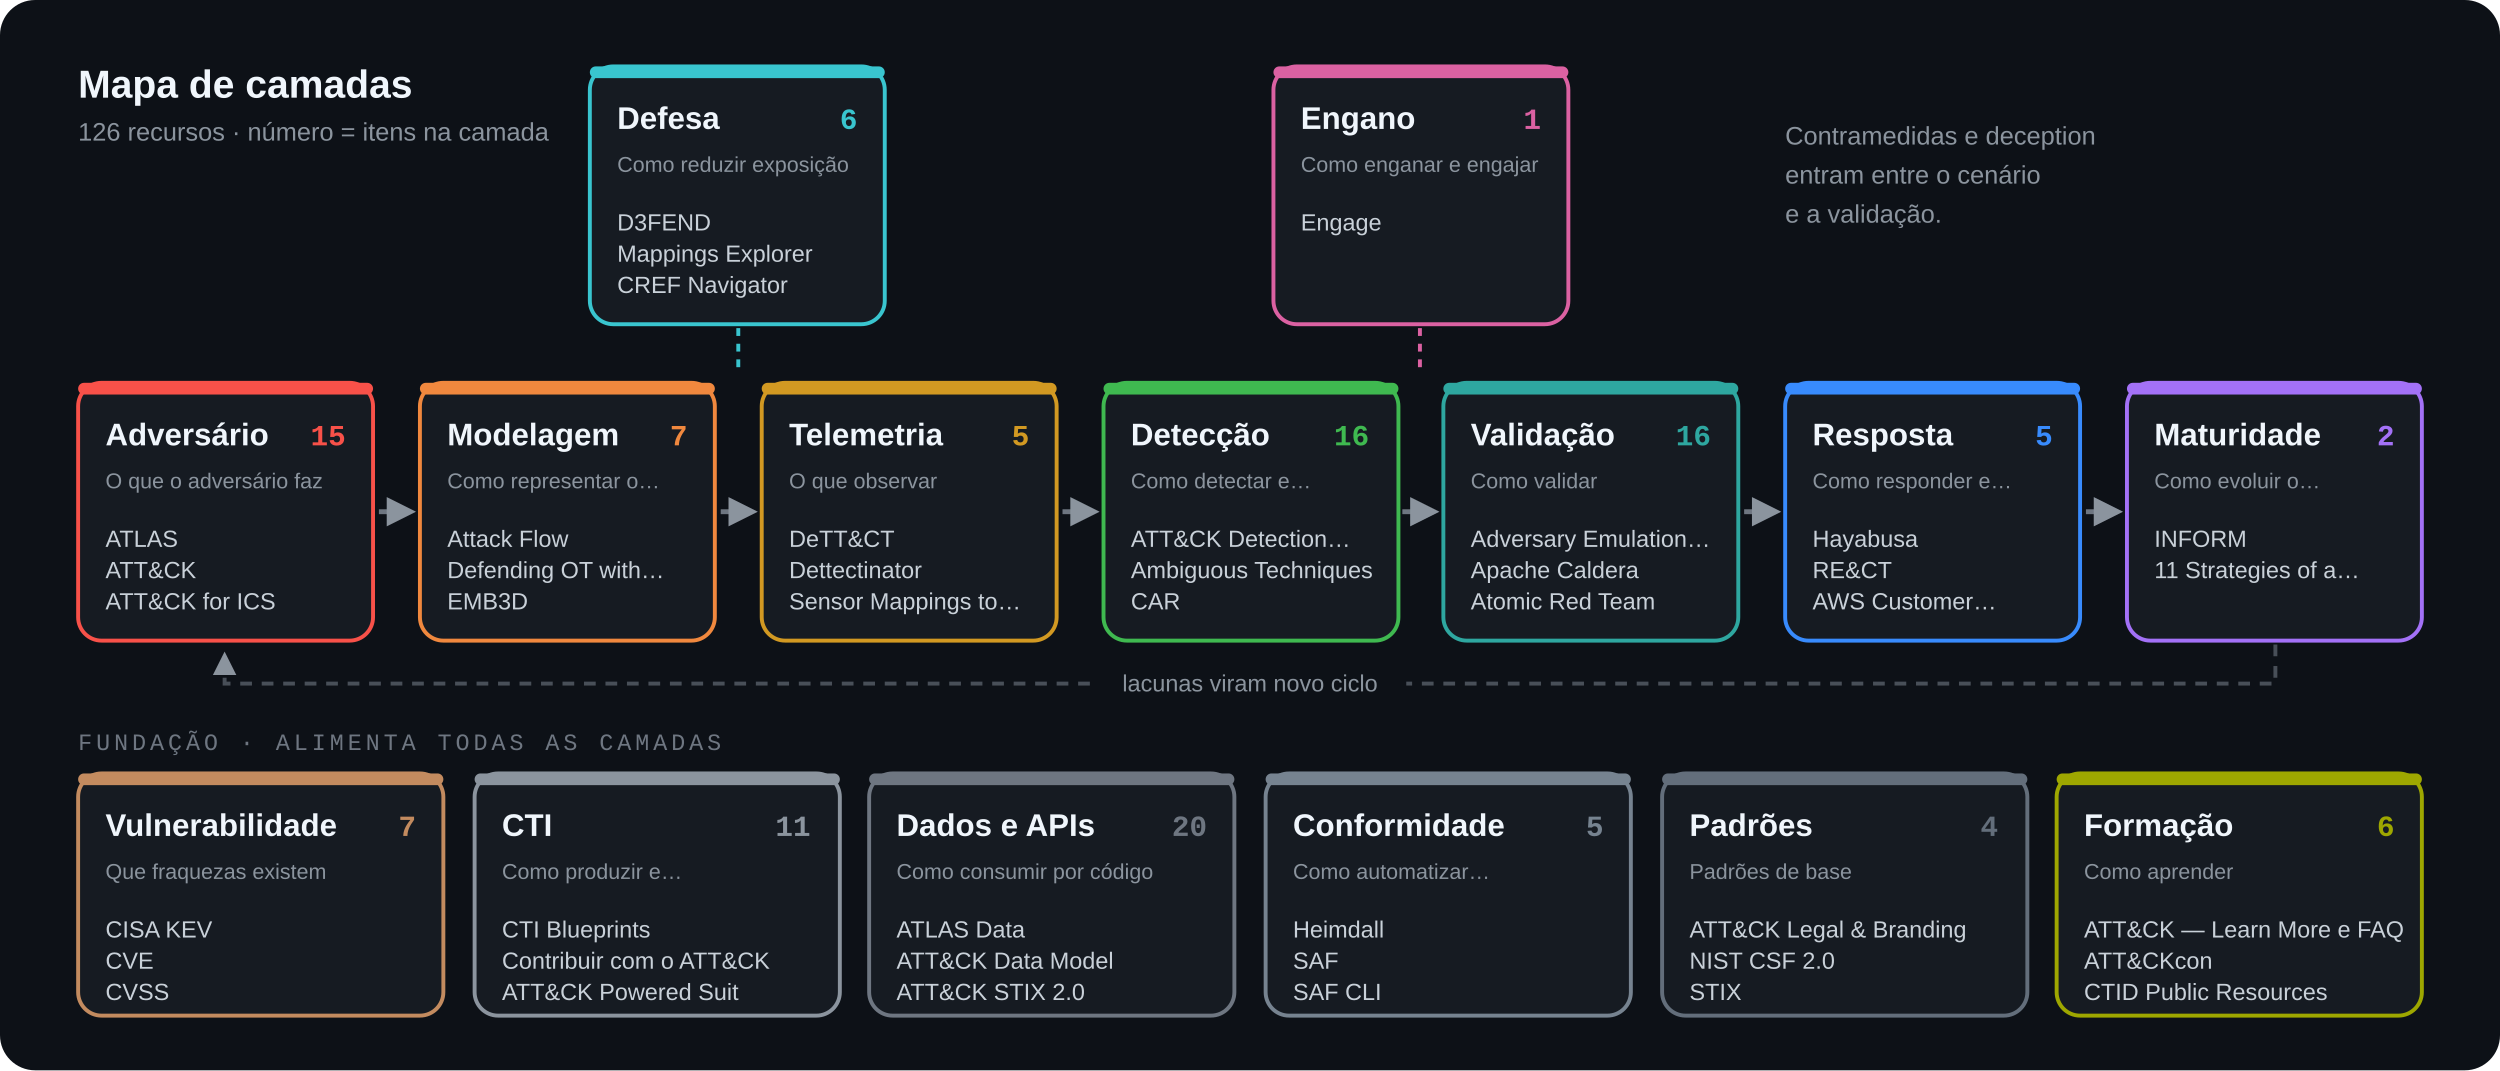
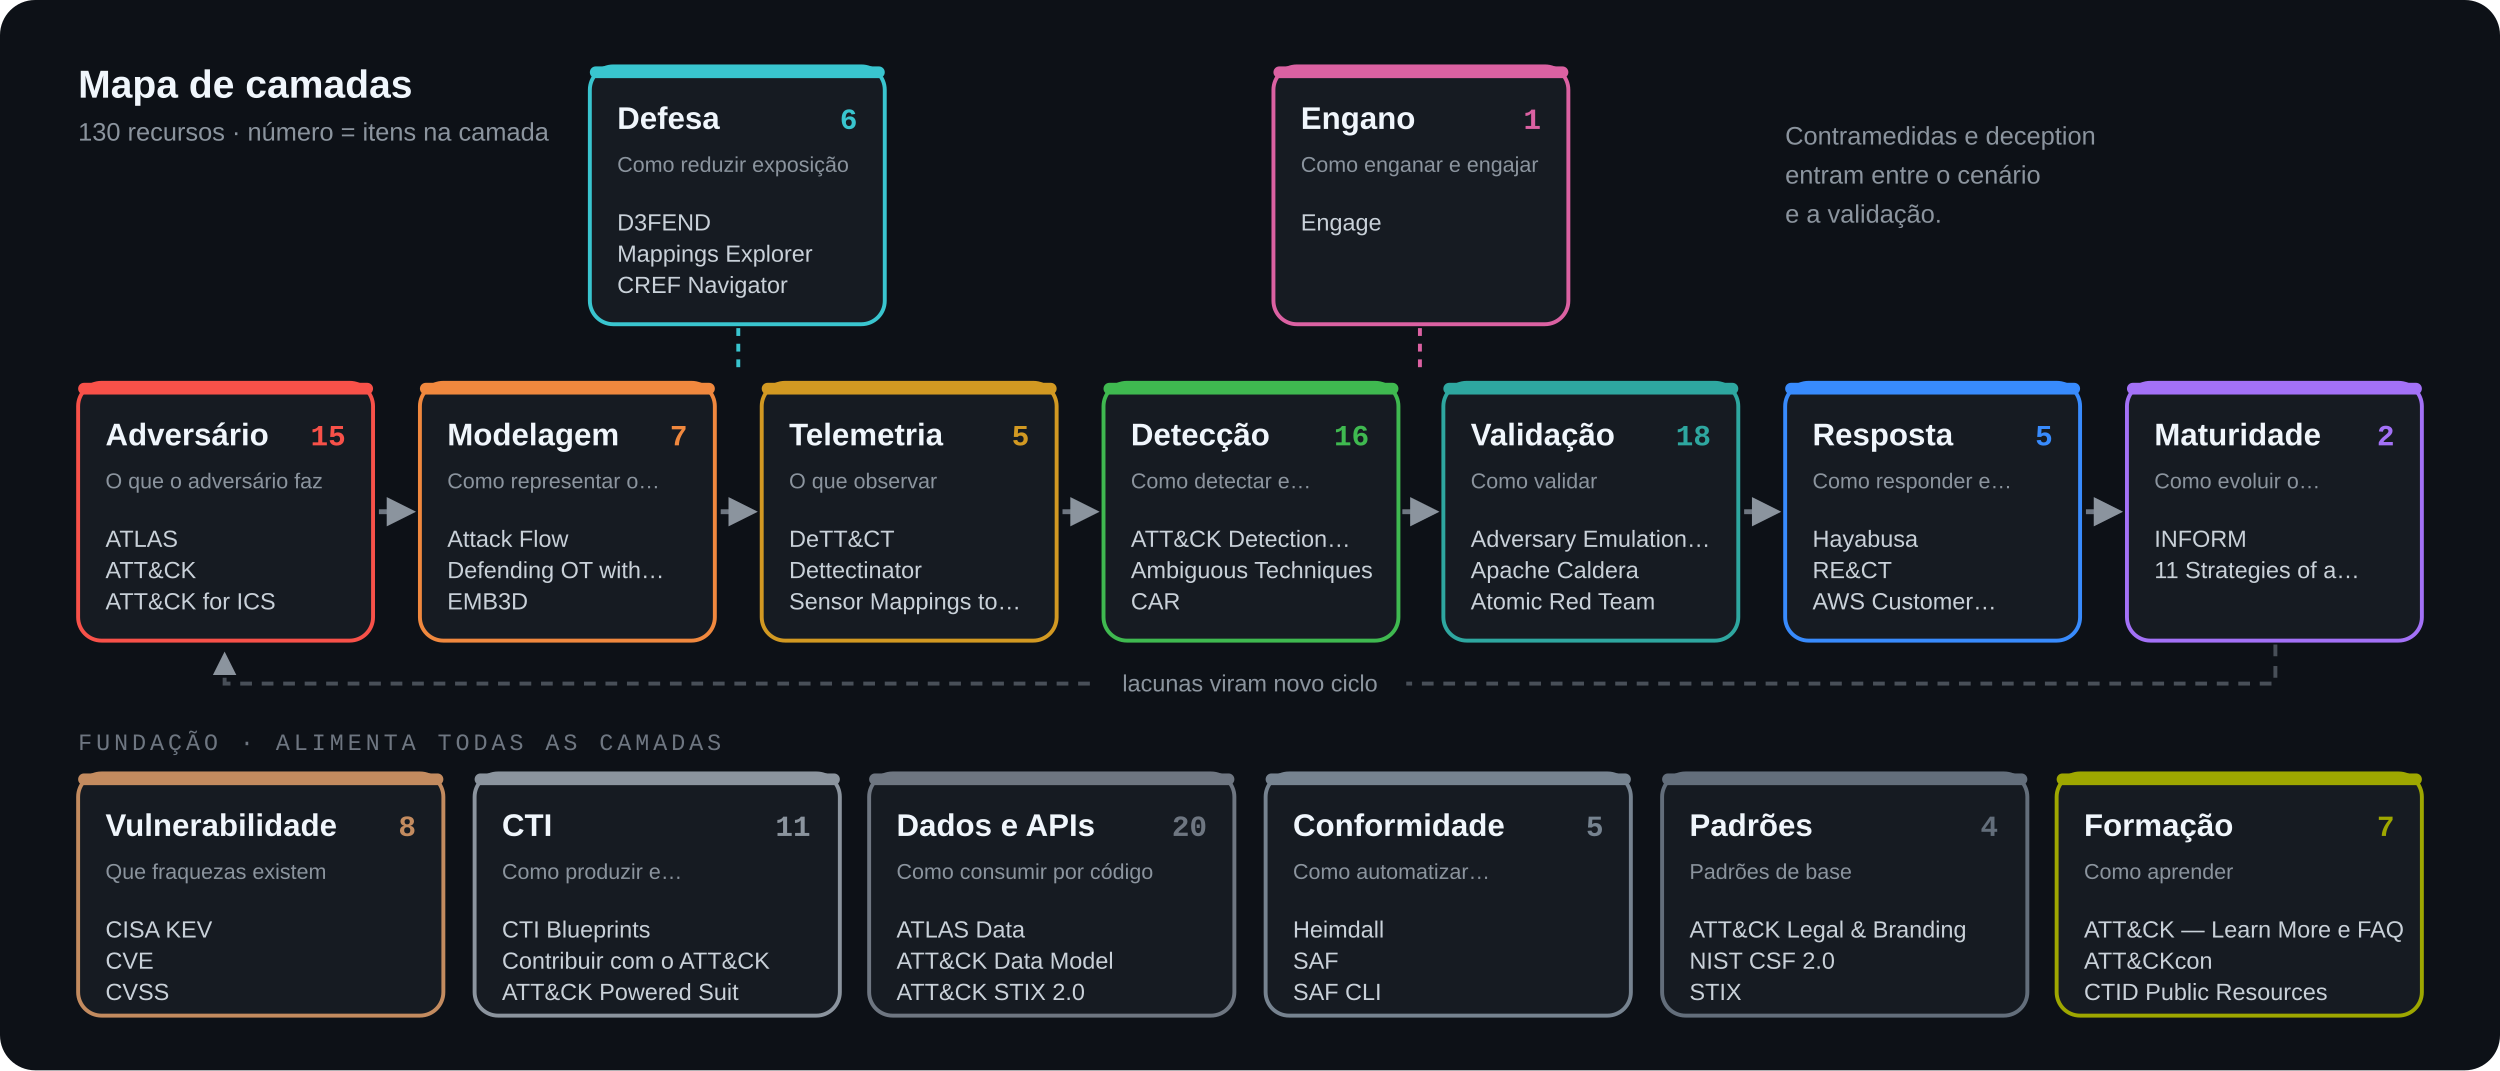
- <svg xmlns="http://www.w3.org/2000/svg" width="1280" height="548" viewBox="0 0 1280 548" role="img" aria-label="Mapa de camadas do ecossistema com 126 recursos">
+ <svg xmlns="http://www.w3.org/2000/svg" width="1280" height="548" viewBox="0 0 1280 548" role="img" aria-label="Mapa de camadas do ecossistema com 130 recursos">
  <defs>
    <marker id="arr" viewBox="0 0 10 10" refX="8" refY="5" markerWidth="6" markerHeight="6" orient="auto">
      <path d="M0 0 L10 5 L0 10 z" fill="#8b949e" />
    </marker>
  </defs>
  <rect width="1280" height="548" rx="18" fill="#0d1117" />
  <text x="40" y="50" font-family="'Segoe UI', 'Helvetica Neue', Arial, sans-serif" font-size="20" font-weight="800" fill="#f0f6fc">Mapa de camadas</text>
-   <text x="40" y="72" font-family="'Segoe UI', 'Helvetica Neue', Arial, sans-serif" font-size="13" fill="#8b949e">126 recursos · número = itens na camada</text>
+   <text x="40" y="72" font-family="'Segoe UI', 'Helvetica Neue', Arial, sans-serif" font-size="13" fill="#8b949e">130 recursos · número = itens na camada</text>
  <g>
    <rect x="40" y="196" width="151" height="132" rx="12" fill="#161b22" stroke="#f85149" stroke-width="2" />
    <rect x="40" y="196" width="151" height="6" rx="3" fill="#f85149" />
    <text x="54" y="228" font-family="'Segoe UI', 'Helvetica Neue', Arial, sans-serif" font-size="16" font-weight="700" fill="#f0f6fc">Adversário</text>
    <text x="177" y="228" text-anchor="end" font-family="'SFMono-Regular', Consolas, 'Liberation Mono', monospace" font-size="15" font-weight="700" fill="#f85149">15</text>
    <text x="54" y="250" font-family="'Segoe UI', 'Helvetica Neue', Arial, sans-serif" font-size="11" fill="#8b949e">O que o adversário faz</text>
    <text x="54" y="280" font-family="'Segoe UI', 'Helvetica Neue', Arial, sans-serif" font-size="12" fill="#c9d1d9">ATLAS</text>
    <text x="54" y="296" font-family="'Segoe UI', 'Helvetica Neue', Arial, sans-serif" font-size="12" fill="#c9d1d9">ATT&amp;CK</text>
    <text x="54" y="312" font-family="'Segoe UI', 'Helvetica Neue', Arial, sans-serif" font-size="12" fill="#c9d1d9">ATT&amp;CK for ICS</text>
  </g>
  <path d="M194 262 H210" stroke="#6e7681" stroke-width="2.5" marker-end="url(#arr)" />
  <g>
    <rect x="215" y="196" width="151" height="132" rx="12" fill="#161b22" stroke="#f0883e" stroke-width="2" />
    <rect x="215" y="196" width="151" height="6" rx="3" fill="#f0883e" />
    <text x="229" y="228" font-family="'Segoe UI', 'Helvetica Neue', Arial, sans-serif" font-size="16" font-weight="700" fill="#f0f6fc">Modelagem</text>
    <text x="352" y="228" text-anchor="end" font-family="'SFMono-Regular', Consolas, 'Liberation Mono', monospace" font-size="15" font-weight="700" fill="#f0883e">7</text>
    <text x="229" y="250" font-family="'Segoe UI', 'Helvetica Neue', Arial, sans-serif" font-size="11" fill="#8b949e">Como representar o…</text>
    <text x="229" y="280" font-family="'Segoe UI', 'Helvetica Neue', Arial, sans-serif" font-size="12" fill="#c9d1d9">Attack Flow</text>
    <text x="229" y="296" font-family="'Segoe UI', 'Helvetica Neue', Arial, sans-serif" font-size="12" fill="#c9d1d9">Defending OT with…</text>
    <text x="229" y="312" font-family="'Segoe UI', 'Helvetica Neue', Arial, sans-serif" font-size="12" fill="#c9d1d9">EMB3D</text>
  </g>
  <path d="M369 262 H385" stroke="#6e7681" stroke-width="2.5" marker-end="url(#arr)" />
  <g>
    <rect x="390" y="196" width="151" height="132" rx="12" fill="#161b22" stroke="#d29922" stroke-width="2" />
    <rect x="390" y="196" width="151" height="6" rx="3" fill="#d29922" />
    <text x="404" y="228" font-family="'Segoe UI', 'Helvetica Neue', Arial, sans-serif" font-size="16" font-weight="700" fill="#f0f6fc">Telemetria</text>
    <text x="527" y="228" text-anchor="end" font-family="'SFMono-Regular', Consolas, 'Liberation Mono', monospace" font-size="15" font-weight="700" fill="#d29922">5</text>
    <text x="404" y="250" font-family="'Segoe UI', 'Helvetica Neue', Arial, sans-serif" font-size="11" fill="#8b949e">O que observar</text>
    <text x="404" y="280" font-family="'Segoe UI', 'Helvetica Neue', Arial, sans-serif" font-size="12" fill="#c9d1d9">DeTT&amp;CT</text>
    <text x="404" y="296" font-family="'Segoe UI', 'Helvetica Neue', Arial, sans-serif" font-size="12" fill="#c9d1d9">Dettectinator</text>
    <text x="404" y="312" font-family="'Segoe UI', 'Helvetica Neue', Arial, sans-serif" font-size="12" fill="#c9d1d9">Sensor Mappings to…</text>
  </g>
  <path d="M544 262 H560" stroke="#6e7681" stroke-width="2.5" marker-end="url(#arr)" />
  <g>
    <rect x="565" y="196" width="151" height="132" rx="12" fill="#161b22" stroke="#3fb950" stroke-width="2" />
    <rect x="565" y="196" width="151" height="6" rx="3" fill="#3fb950" />
    <text x="579" y="228" font-family="'Segoe UI', 'Helvetica Neue', Arial, sans-serif" font-size="16" font-weight="700" fill="#f0f6fc">Detecção</text>
    <text x="701" y="228" text-anchor="end" font-family="'SFMono-Regular', Consolas, 'Liberation Mono', monospace" font-size="15" font-weight="700" fill="#3fb950">16</text>
    <text x="579" y="250" font-family="'Segoe UI', 'Helvetica Neue', Arial, sans-serif" font-size="11" fill="#8b949e">Como detectar e…</text>
    <text x="579" y="280" font-family="'Segoe UI', 'Helvetica Neue', Arial, sans-serif" font-size="12" fill="#c9d1d9">ATT&amp;CK Detection…</text>
    <text x="579" y="296" font-family="'Segoe UI', 'Helvetica Neue', Arial, sans-serif" font-size="12" fill="#c9d1d9">Ambiguous Techniques</text>
    <text x="579" y="312" font-family="'Segoe UI', 'Helvetica Neue', Arial, sans-serif" font-size="12" fill="#c9d1d9">CAR</text>
  </g>
  <path d="M718 262 H734" stroke="#6e7681" stroke-width="2.5" marker-end="url(#arr)" />
  <g>
    <rect x="739" y="196" width="151" height="132" rx="12" fill="#161b22" stroke="#2ea7a0" stroke-width="2" />
    <rect x="739" y="196" width="151" height="6" rx="3" fill="#2ea7a0" />
    <text x="753" y="228" font-family="'Segoe UI', 'Helvetica Neue', Arial, sans-serif" font-size="16" font-weight="700" fill="#f0f6fc">Validação</text>
-     <text x="876" y="228" text-anchor="end" font-family="'SFMono-Regular', Consolas, 'Liberation Mono', monospace" font-size="15" font-weight="700" fill="#2ea7a0">16</text>
+     <text x="876" y="228" text-anchor="end" font-family="'SFMono-Regular', Consolas, 'Liberation Mono', monospace" font-size="15" font-weight="700" fill="#2ea7a0">18</text>
    <text x="753" y="250" font-family="'Segoe UI', 'Helvetica Neue', Arial, sans-serif" font-size="11" fill="#8b949e">Como validar</text>
    <text x="753" y="280" font-family="'Segoe UI', 'Helvetica Neue', Arial, sans-serif" font-size="12" fill="#c9d1d9">Adversary Emulation…</text>
    <text x="753" y="296" font-family="'Segoe UI', 'Helvetica Neue', Arial, sans-serif" font-size="12" fill="#c9d1d9">Apache Caldera</text>
    <text x="753" y="312" font-family="'Segoe UI', 'Helvetica Neue', Arial, sans-serif" font-size="12" fill="#c9d1d9">Atomic Red Team</text>
  </g>
  <path d="M893 262 H909" stroke="#6e7681" stroke-width="2.5" marker-end="url(#arr)" />
  <g>
    <rect x="914" y="196" width="151" height="132" rx="12" fill="#161b22" stroke="#388bfd" stroke-width="2" />
    <rect x="914" y="196" width="151" height="6" rx="3" fill="#388bfd" />
    <text x="928" y="228" font-family="'Segoe UI', 'Helvetica Neue', Arial, sans-serif" font-size="16" font-weight="700" fill="#f0f6fc">Resposta</text>
    <text x="1051" y="228" text-anchor="end" font-family="'SFMono-Regular', Consolas, 'Liberation Mono', monospace" font-size="15" font-weight="700" fill="#388bfd">5</text>
    <text x="928" y="250" font-family="'Segoe UI', 'Helvetica Neue', Arial, sans-serif" font-size="11" fill="#8b949e">Como responder e…</text>
    <text x="928" y="280" font-family="'Segoe UI', 'Helvetica Neue', Arial, sans-serif" font-size="12" fill="#c9d1d9">Hayabusa</text>
    <text x="928" y="296" font-family="'Segoe UI', 'Helvetica Neue', Arial, sans-serif" font-size="12" fill="#c9d1d9">RE&amp;CT</text>
    <text x="928" y="312" font-family="'Segoe UI', 'Helvetica Neue', Arial, sans-serif" font-size="12" fill="#c9d1d9">AWS Customer…</text>
  </g>
  <path d="M1068 262 H1084" stroke="#6e7681" stroke-width="2.5" marker-end="url(#arr)" />
  <g>
    <rect x="1089" y="196" width="151" height="132" rx="12" fill="#161b22" stroke="#a371f7" stroke-width="2" />
    <rect x="1089" y="196" width="151" height="6" rx="3" fill="#a371f7" />
    <text x="1103" y="228" font-family="'Segoe UI', 'Helvetica Neue', Arial, sans-serif" font-size="16" font-weight="700" fill="#f0f6fc">Maturidade</text>
    <text x="1226" y="228" text-anchor="end" font-family="'SFMono-Regular', Consolas, 'Liberation Mono', monospace" font-size="15" font-weight="700" fill="#a371f7">2</text>
    <text x="1103" y="250" font-family="'Segoe UI', 'Helvetica Neue', Arial, sans-serif" font-size="11" fill="#8b949e">Como evoluir o…</text>
    <text x="1103" y="280" font-family="'Segoe UI', 'Helvetica Neue', Arial, sans-serif" font-size="12" fill="#c9d1d9">INFORM</text>
    <text x="1103" y="296" font-family="'Segoe UI', 'Helvetica Neue', Arial, sans-serif" font-size="12" fill="#c9d1d9">11 Strategies of a…</text>
  </g>
  <path d="M1165 330 V350 H115 V336" fill="none" stroke="#484f58" stroke-width="2" stroke-dasharray="6 5" marker-end="url(#arr)" />
  <rect x="560" y="340" width="160" height="20" fill="#0d1117" />
  <text x="640" y="354" text-anchor="middle" font-family="'Segoe UI', 'Helvetica Neue', Arial, sans-serif" font-size="12" fill="#8b949e">lacunas viram novo ciclo</text>
  <g>
    <rect x="302" y="34" width="151" height="132" rx="12" fill="#161b22" stroke="#39c5cf" stroke-width="2" />
    <rect x="302" y="34" width="151" height="6" rx="3" fill="#39c5cf" />
    <text x="316" y="66" font-family="'Segoe UI', 'Helvetica Neue', Arial, sans-serif" font-size="16" font-weight="700" fill="#f0f6fc">Defesa</text>
    <text x="439" y="66" text-anchor="end" font-family="'SFMono-Regular', Consolas, 'Liberation Mono', monospace" font-size="15" font-weight="700" fill="#39c5cf">6</text>
    <text x="316" y="88" font-family="'Segoe UI', 'Helvetica Neue', Arial, sans-serif" font-size="11" fill="#8b949e">Como reduzir exposição</text>
    <text x="316" y="118" font-family="'Segoe UI', 'Helvetica Neue', Arial, sans-serif" font-size="12" fill="#c9d1d9">D3FEND</text>
    <text x="316" y="134" font-family="'Segoe UI', 'Helvetica Neue', Arial, sans-serif" font-size="12" fill="#c9d1d9">Mappings Explorer</text>
    <text x="316" y="150" font-family="'Segoe UI', 'Helvetica Neue', Arial, sans-serif" font-size="12" fill="#c9d1d9">CREF Navigator</text>
  </g>
  <path d="M378 168 V192" stroke="#39c5cf" stroke-width="2" stroke-dasharray="4 4" />
  <g>
    <rect x="652" y="34" width="151" height="132" rx="12" fill="#161b22" stroke="#db61a2" stroke-width="2" />
    <rect x="652" y="34" width="151" height="6" rx="3" fill="#db61a2" />
    <text x="666" y="66" font-family="'Segoe UI', 'Helvetica Neue', Arial, sans-serif" font-size="16" font-weight="700" fill="#f0f6fc">Engano</text>
    <text x="789" y="66" text-anchor="end" font-family="'SFMono-Regular', Consolas, 'Liberation Mono', monospace" font-size="15" font-weight="700" fill="#db61a2">1</text>
    <text x="666" y="88" font-family="'Segoe UI', 'Helvetica Neue', Arial, sans-serif" font-size="11" fill="#8b949e">Como enganar e engajar</text>
    <text x="666" y="118" font-family="'Segoe UI', 'Helvetica Neue', Arial, sans-serif" font-size="12" fill="#c9d1d9">Engage</text>
  </g>
  <path d="M727 168 V192" stroke="#db61a2" stroke-width="2" stroke-dasharray="4 4" />
  <text x="914" y="74" font-family="'Segoe UI', 'Helvetica Neue', Arial, sans-serif" font-size="13" fill="#8b949e">Contramedidas e deception</text>
  <text x="914" y="94" font-family="'Segoe UI', 'Helvetica Neue', Arial, sans-serif" font-size="13" fill="#8b949e">entram entre o cenário</text>
  <text x="914" y="114" font-family="'Segoe UI', 'Helvetica Neue', Arial, sans-serif" font-size="13" fill="#8b949e">e a validação.</text>
  <text x="40" y="384" font-family="'SFMono-Regular', Consolas, 'Liberation Mono', monospace" font-size="12" letter-spacing="2" fill="#6e7681">FUNDAÇÃO · ALIMENTA TODAS AS CAMADAS</text>
  <g>
    <rect x="40" y="396" width="187" height="124" rx="12" fill="#161b22" stroke="#c38b5f" stroke-width="2" />
    <rect x="40" y="396" width="187" height="6" rx="3" fill="#c38b5f" />
    <text x="54" y="428" font-family="'Segoe UI', 'Helvetica Neue', Arial, sans-serif" font-size="16" font-weight="700" fill="#f0f6fc">Vulnerabilidade</text>
-     <text x="213" y="428" text-anchor="end" font-family="'SFMono-Regular', Consolas, 'Liberation Mono', monospace" font-size="15" font-weight="700" fill="#c38b5f">7</text>
+     <text x="213" y="428" text-anchor="end" font-family="'SFMono-Regular', Consolas, 'Liberation Mono', monospace" font-size="15" font-weight="700" fill="#c38b5f">8</text>
    <text x="54" y="450" font-family="'Segoe UI', 'Helvetica Neue', Arial, sans-serif" font-size="11" fill="#8b949e">Que fraquezas existem</text>
    <text x="54" y="480" font-family="'Segoe UI', 'Helvetica Neue', Arial, sans-serif" font-size="12" fill="#c9d1d9">CISA KEV</text>
    <text x="54" y="496" font-family="'Segoe UI', 'Helvetica Neue', Arial, sans-serif" font-size="12" fill="#c9d1d9">CVE</text>
    <text x="54" y="512" font-family="'Segoe UI', 'Helvetica Neue', Arial, sans-serif" font-size="12" fill="#c9d1d9">CVSS</text>
  </g>
  <g>
    <rect x="243" y="396" width="187" height="124" rx="12" fill="#161b22" stroke="#8b949e" stroke-width="2" />
    <rect x="243" y="396" width="187" height="6" rx="3" fill="#8b949e" />
    <text x="257" y="428" font-family="'Segoe UI', 'Helvetica Neue', Arial, sans-serif" font-size="16" font-weight="700" fill="#f0f6fc">CTI</text>
    <text x="415" y="428" text-anchor="end" font-family="'SFMono-Regular', Consolas, 'Liberation Mono', monospace" font-size="15" font-weight="700" fill="#8b949e">11</text>
    <text x="257" y="450" font-family="'Segoe UI', 'Helvetica Neue', Arial, sans-serif" font-size="11" fill="#8b949e">Como produzir e…</text>
    <text x="257" y="480" font-family="'Segoe UI', 'Helvetica Neue', Arial, sans-serif" font-size="12" fill="#c9d1d9">CTI Blueprints</text>
    <text x="257" y="496" font-family="'Segoe UI', 'Helvetica Neue', Arial, sans-serif" font-size="12" fill="#c9d1d9">Contribuir com o ATT&amp;CK</text>
    <text x="257" y="512" font-family="'Segoe UI', 'Helvetica Neue', Arial, sans-serif" font-size="12" fill="#c9d1d9">ATT&amp;CK Powered Suit</text>
  </g>
  <g>
    <rect x="445" y="396" width="187" height="124" rx="12" fill="#161b22" stroke="#6e7681" stroke-width="2" />
    <rect x="445" y="396" width="187" height="6" rx="3" fill="#6e7681" />
    <text x="459" y="428" font-family="'Segoe UI', 'Helvetica Neue', Arial, sans-serif" font-size="16" font-weight="700" fill="#f0f6fc">Dados e APIs</text>
    <text x="618" y="428" text-anchor="end" font-family="'SFMono-Regular', Consolas, 'Liberation Mono', monospace" font-size="15" font-weight="700" fill="#6e7681">20</text>
    <text x="459" y="450" font-family="'Segoe UI', 'Helvetica Neue', Arial, sans-serif" font-size="11" fill="#8b949e">Como consumir por código</text>
    <text x="459" y="480" font-family="'Segoe UI', 'Helvetica Neue', Arial, sans-serif" font-size="12" fill="#c9d1d9">ATLAS Data</text>
    <text x="459" y="496" font-family="'Segoe UI', 'Helvetica Neue', Arial, sans-serif" font-size="12" fill="#c9d1d9">ATT&amp;CK Data Model</text>
    <text x="459" y="512" font-family="'Segoe UI', 'Helvetica Neue', Arial, sans-serif" font-size="12" fill="#c9d1d9">ATT&amp;CK STIX 2.0</text>
  </g>
  <g>
    <rect x="648" y="396" width="187" height="124" rx="12" fill="#161b22" stroke="#768390" stroke-width="2" />
    <rect x="648" y="396" width="187" height="6" rx="3" fill="#768390" />
    <text x="662" y="428" font-family="'Segoe UI', 'Helvetica Neue', Arial, sans-serif" font-size="16" font-weight="700" fill="#f0f6fc">Conformidade</text>
    <text x="821" y="428" text-anchor="end" font-family="'SFMono-Regular', Consolas, 'Liberation Mono', monospace" font-size="15" font-weight="700" fill="#768390">5</text>
    <text x="662" y="450" font-family="'Segoe UI', 'Helvetica Neue', Arial, sans-serif" font-size="11" fill="#8b949e">Como automatizar…</text>
    <text x="662" y="480" font-family="'Segoe UI', 'Helvetica Neue', Arial, sans-serif" font-size="12" fill="#c9d1d9">Heimdall</text>
    <text x="662" y="496" font-family="'Segoe UI', 'Helvetica Neue', Arial, sans-serif" font-size="12" fill="#c9d1d9">SAF</text>
    <text x="662" y="512" font-family="'Segoe UI', 'Helvetica Neue', Arial, sans-serif" font-size="12" fill="#c9d1d9">SAF CLI</text>
  </g>
  <g>
    <rect x="851" y="396" width="187" height="124" rx="12" fill="#161b22" stroke="#636e7b" stroke-width="2" />
    <rect x="851" y="396" width="187" height="6" rx="3" fill="#636e7b" />
    <text x="865" y="428" font-family="'Segoe UI', 'Helvetica Neue', Arial, sans-serif" font-size="16" font-weight="700" fill="#f0f6fc">Padrões</text>
    <text x="1023" y="428" text-anchor="end" font-family="'SFMono-Regular', Consolas, 'Liberation Mono', monospace" font-size="15" font-weight="700" fill="#636e7b">4</text>
    <text x="865" y="450" font-family="'Segoe UI', 'Helvetica Neue', Arial, sans-serif" font-size="11" fill="#8b949e">Padrões de base</text>
    <text x="865" y="480" font-family="'Segoe UI', 'Helvetica Neue', Arial, sans-serif" font-size="12" fill="#c9d1d9">ATT&amp;CK Legal &amp; Branding</text>
    <text x="865" y="496" font-family="'Segoe UI', 'Helvetica Neue', Arial, sans-serif" font-size="12" fill="#c9d1d9">NIST CSF 2.0</text>
    <text x="865" y="512" font-family="'Segoe UI', 'Helvetica Neue', Arial, sans-serif" font-size="12" fill="#c9d1d9">STIX</text>
  </g>
  <g>
    <rect x="1053" y="396" width="187" height="124" rx="12" fill="#161b22" stroke="#9ea700" stroke-width="2" />
    <rect x="1053" y="396" width="187" height="6" rx="3" fill="#9ea700" />
    <text x="1067" y="428" font-family="'Segoe UI', 'Helvetica Neue', Arial, sans-serif" font-size="16" font-weight="700" fill="#f0f6fc">Formação</text>
-     <text x="1226" y="428" text-anchor="end" font-family="'SFMono-Regular', Consolas, 'Liberation Mono', monospace" font-size="15" font-weight="700" fill="#9ea700">6</text>
+     <text x="1226" y="428" text-anchor="end" font-family="'SFMono-Regular', Consolas, 'Liberation Mono', monospace" font-size="15" font-weight="700" fill="#9ea700">7</text>
    <text x="1067" y="450" font-family="'Segoe UI', 'Helvetica Neue', Arial, sans-serif" font-size="11" fill="#8b949e">Como aprender</text>
    <text x="1067" y="480" font-family="'Segoe UI', 'Helvetica Neue', Arial, sans-serif" font-size="12" fill="#c9d1d9">ATT&amp;CK — Learn More e FAQ</text>
    <text x="1067" y="496" font-family="'Segoe UI', 'Helvetica Neue', Arial, sans-serif" font-size="12" fill="#c9d1d9">ATT&amp;CKcon</text>
    <text x="1067" y="512" font-family="'Segoe UI', 'Helvetica Neue', Arial, sans-serif" font-size="12" fill="#c9d1d9">CTID Public Resources</text>
  </g>
</svg>
